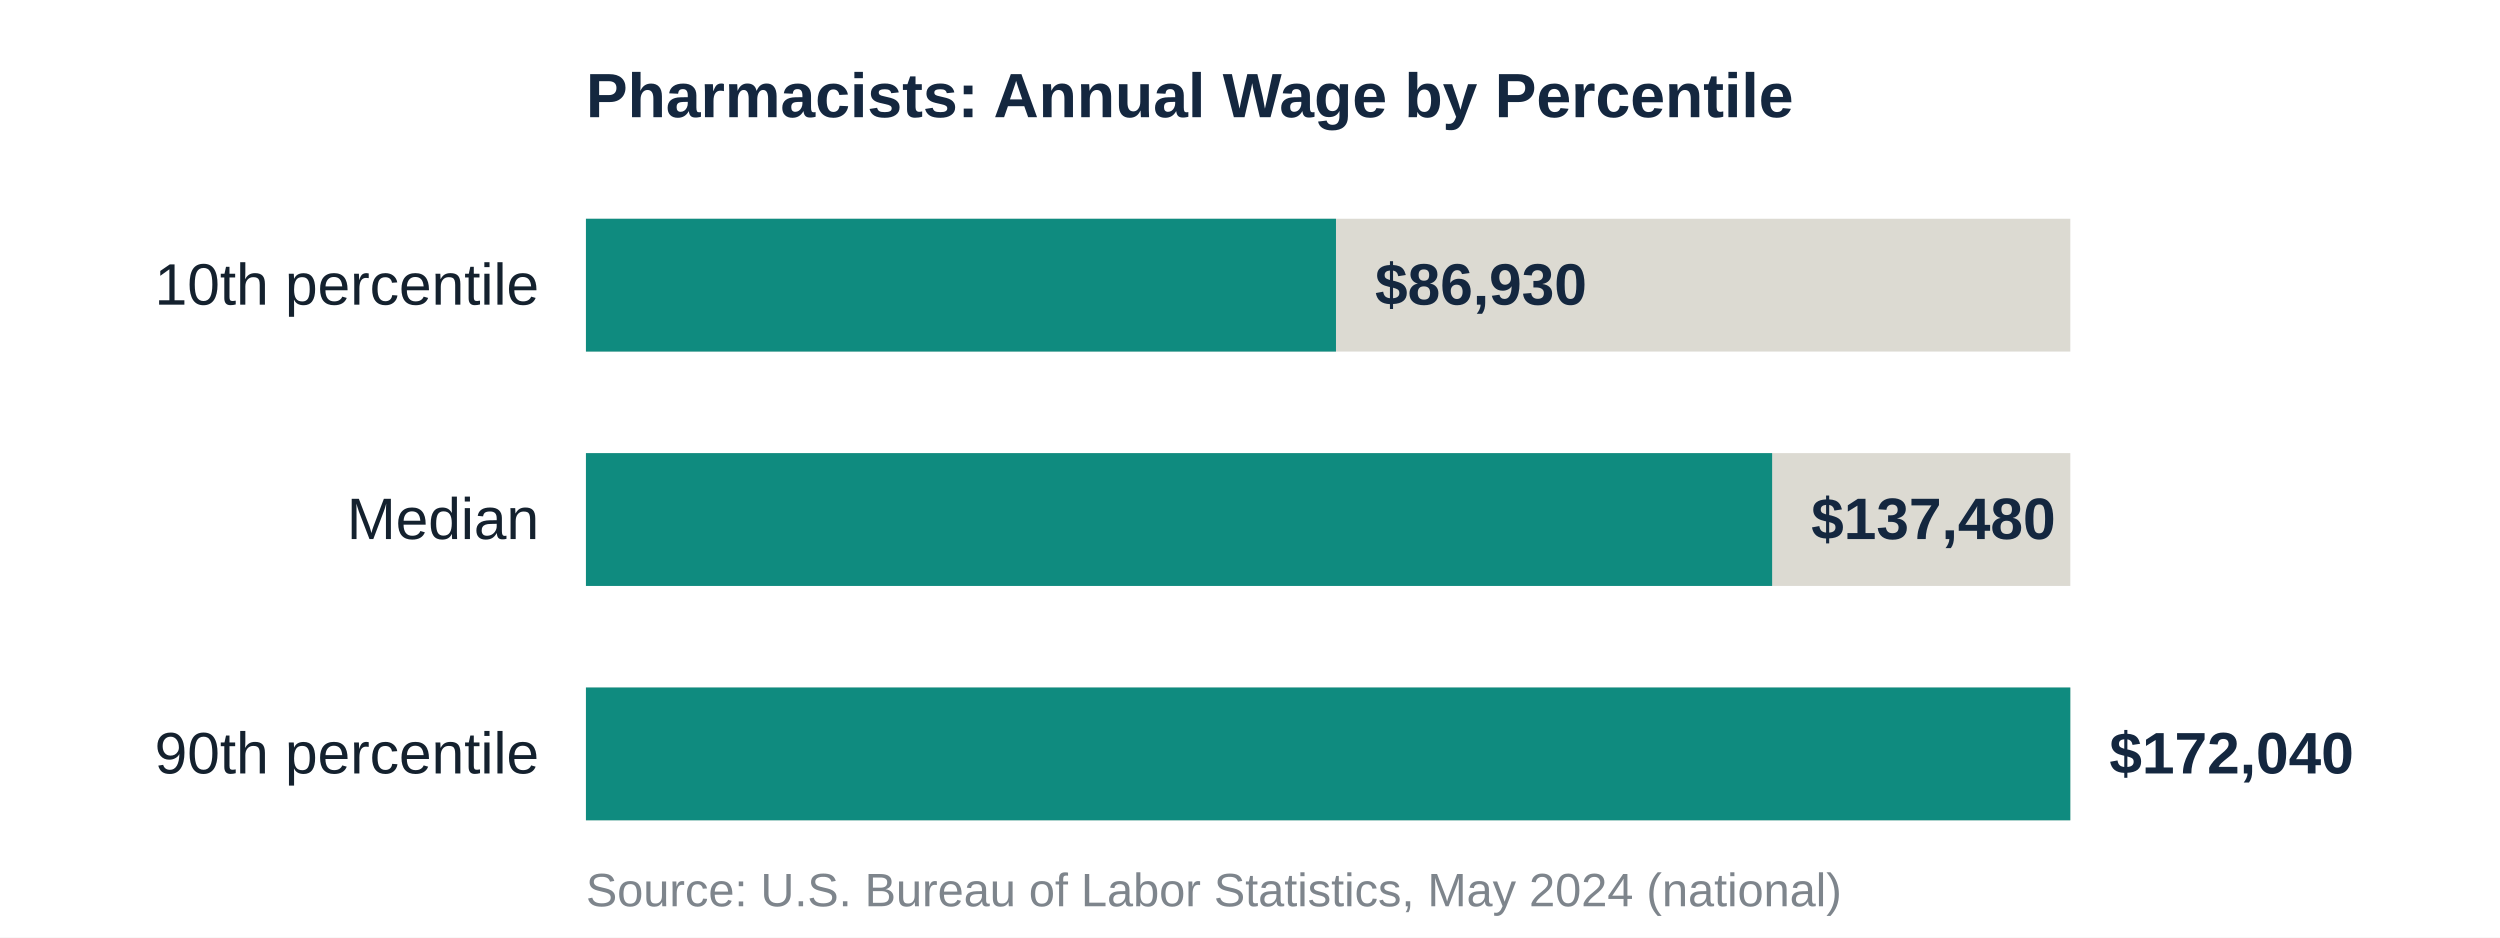
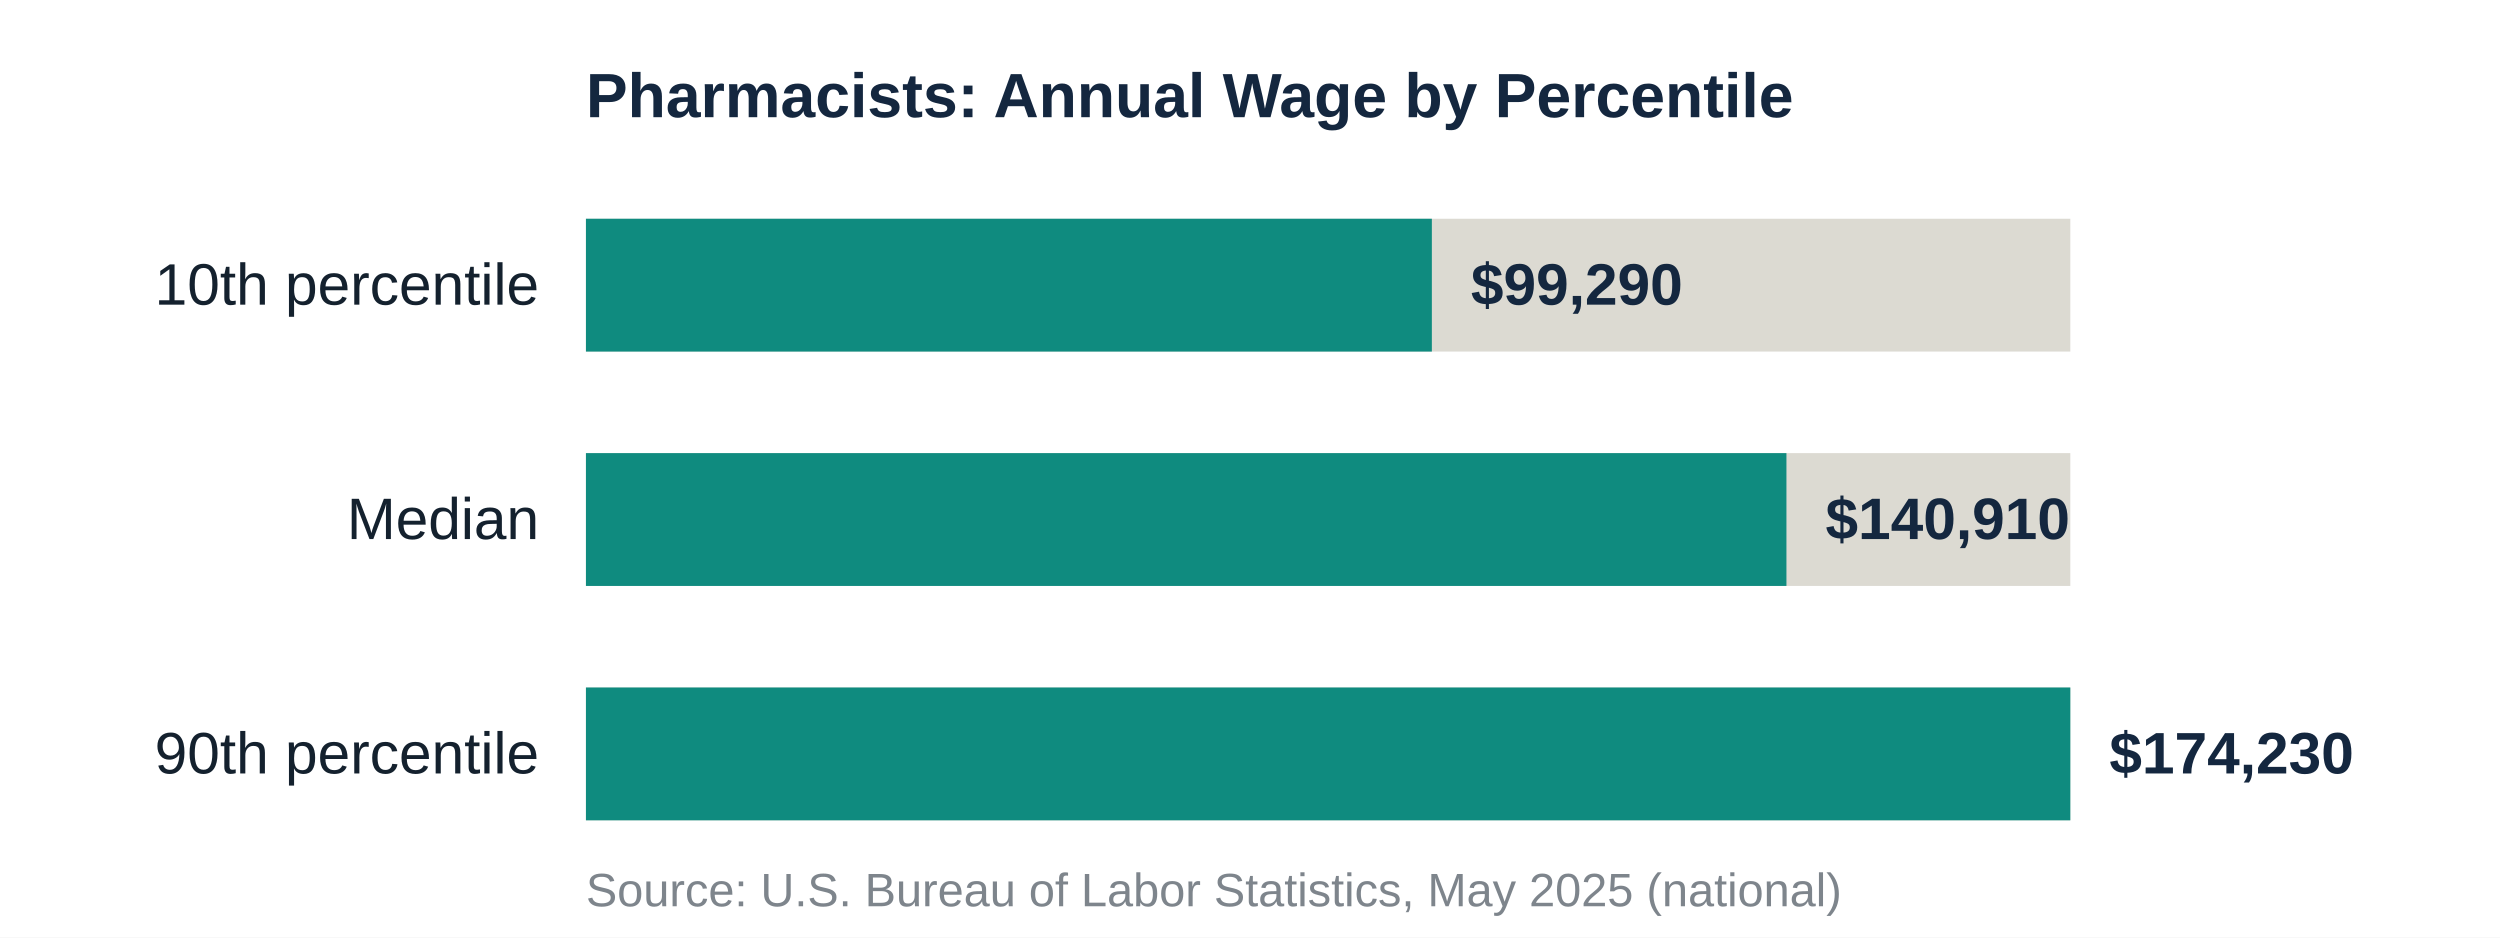
<svg xmlns="http://www.w3.org/2000/svg" viewBox="0 0 640 240" font-family="Arial, sans-serif">
  <rect x="0" y="0" width="640" height="240" fill="white" />
  <text x="150" y="30" font-size="16" font-weight="700" fill="#14273f">Pharmacists: Annual Wage by Percentile</text>
  <text x="138" y="78" text-anchor="end" font-size="15" fill="#14212e" font-family="Arial, sans-serif">10th percentile</text>
  <rect x="150" y="56" width="380" height="34" fill="#dcdad2" />
-   <rect x="150" y="56" width="192.01" height="34" fill="#0f8b7f" />
-   <text x="352.01" y="78" font-size="15" font-weight="700" fill="#14273f" font-family="Arial, sans-serif">$86,930</text>
+   <rect x="150" y="56" width="216.554" height="34" fill="#0f8b7f" />
+   <text x="376.554" y="78" font-size="15" font-weight="700" fill="#14273f" font-family="Arial, sans-serif">$99,290</text>
  <text x="138" y="138" text-anchor="end" font-size="15" fill="#14212e" font-family="Arial, sans-serif">Median</text>
  <rect x="150" y="116" width="380" height="34" fill="#dcdad2" />
-   <rect x="150" y="116" width="303.664" height="34" fill="#0f8b7f" />
-   <text x="463.664" y="138" font-size="15" font-weight="700" fill="#14273f" font-family="Arial, sans-serif">$137,480</text>
+   <rect x="150" y="116" width="307.328" height="34" fill="#0f8b7f" />
+   <text x="467.328" y="138" font-size="15" font-weight="700" fill="#14273f" font-family="Arial, sans-serif">$140,910</text>
  <text x="138" y="198" text-anchor="end" font-size="15" fill="#14212e" font-family="Arial, sans-serif">90th percentile</text>
  <rect x="150" y="176" width="380" height="34" fill="#dcdad2" />
  <rect x="150" y="176" width="380" height="34" fill="#0f8b7f" />
-   <text x="540" y="198" font-size="15" font-weight="700" fill="#14273f" font-family="Arial, sans-serif">$172,040</text>
-   <text x="150" y="232" font-size="12" fill="#14212e" opacity="0.55">Source: U.S. Bureau of Labor Statistics, May 2024 (national)</text>
+   <text x="540" y="198" font-size="15" font-weight="700" fill="#14273f" font-family="Arial, sans-serif">$174,230</text>
+   <text x="150" y="232" font-size="12" fill="#14212e" opacity="0.55">Source: U.S. Bureau of Labor Statistics, May 2025 (national)</text>
</svg>
